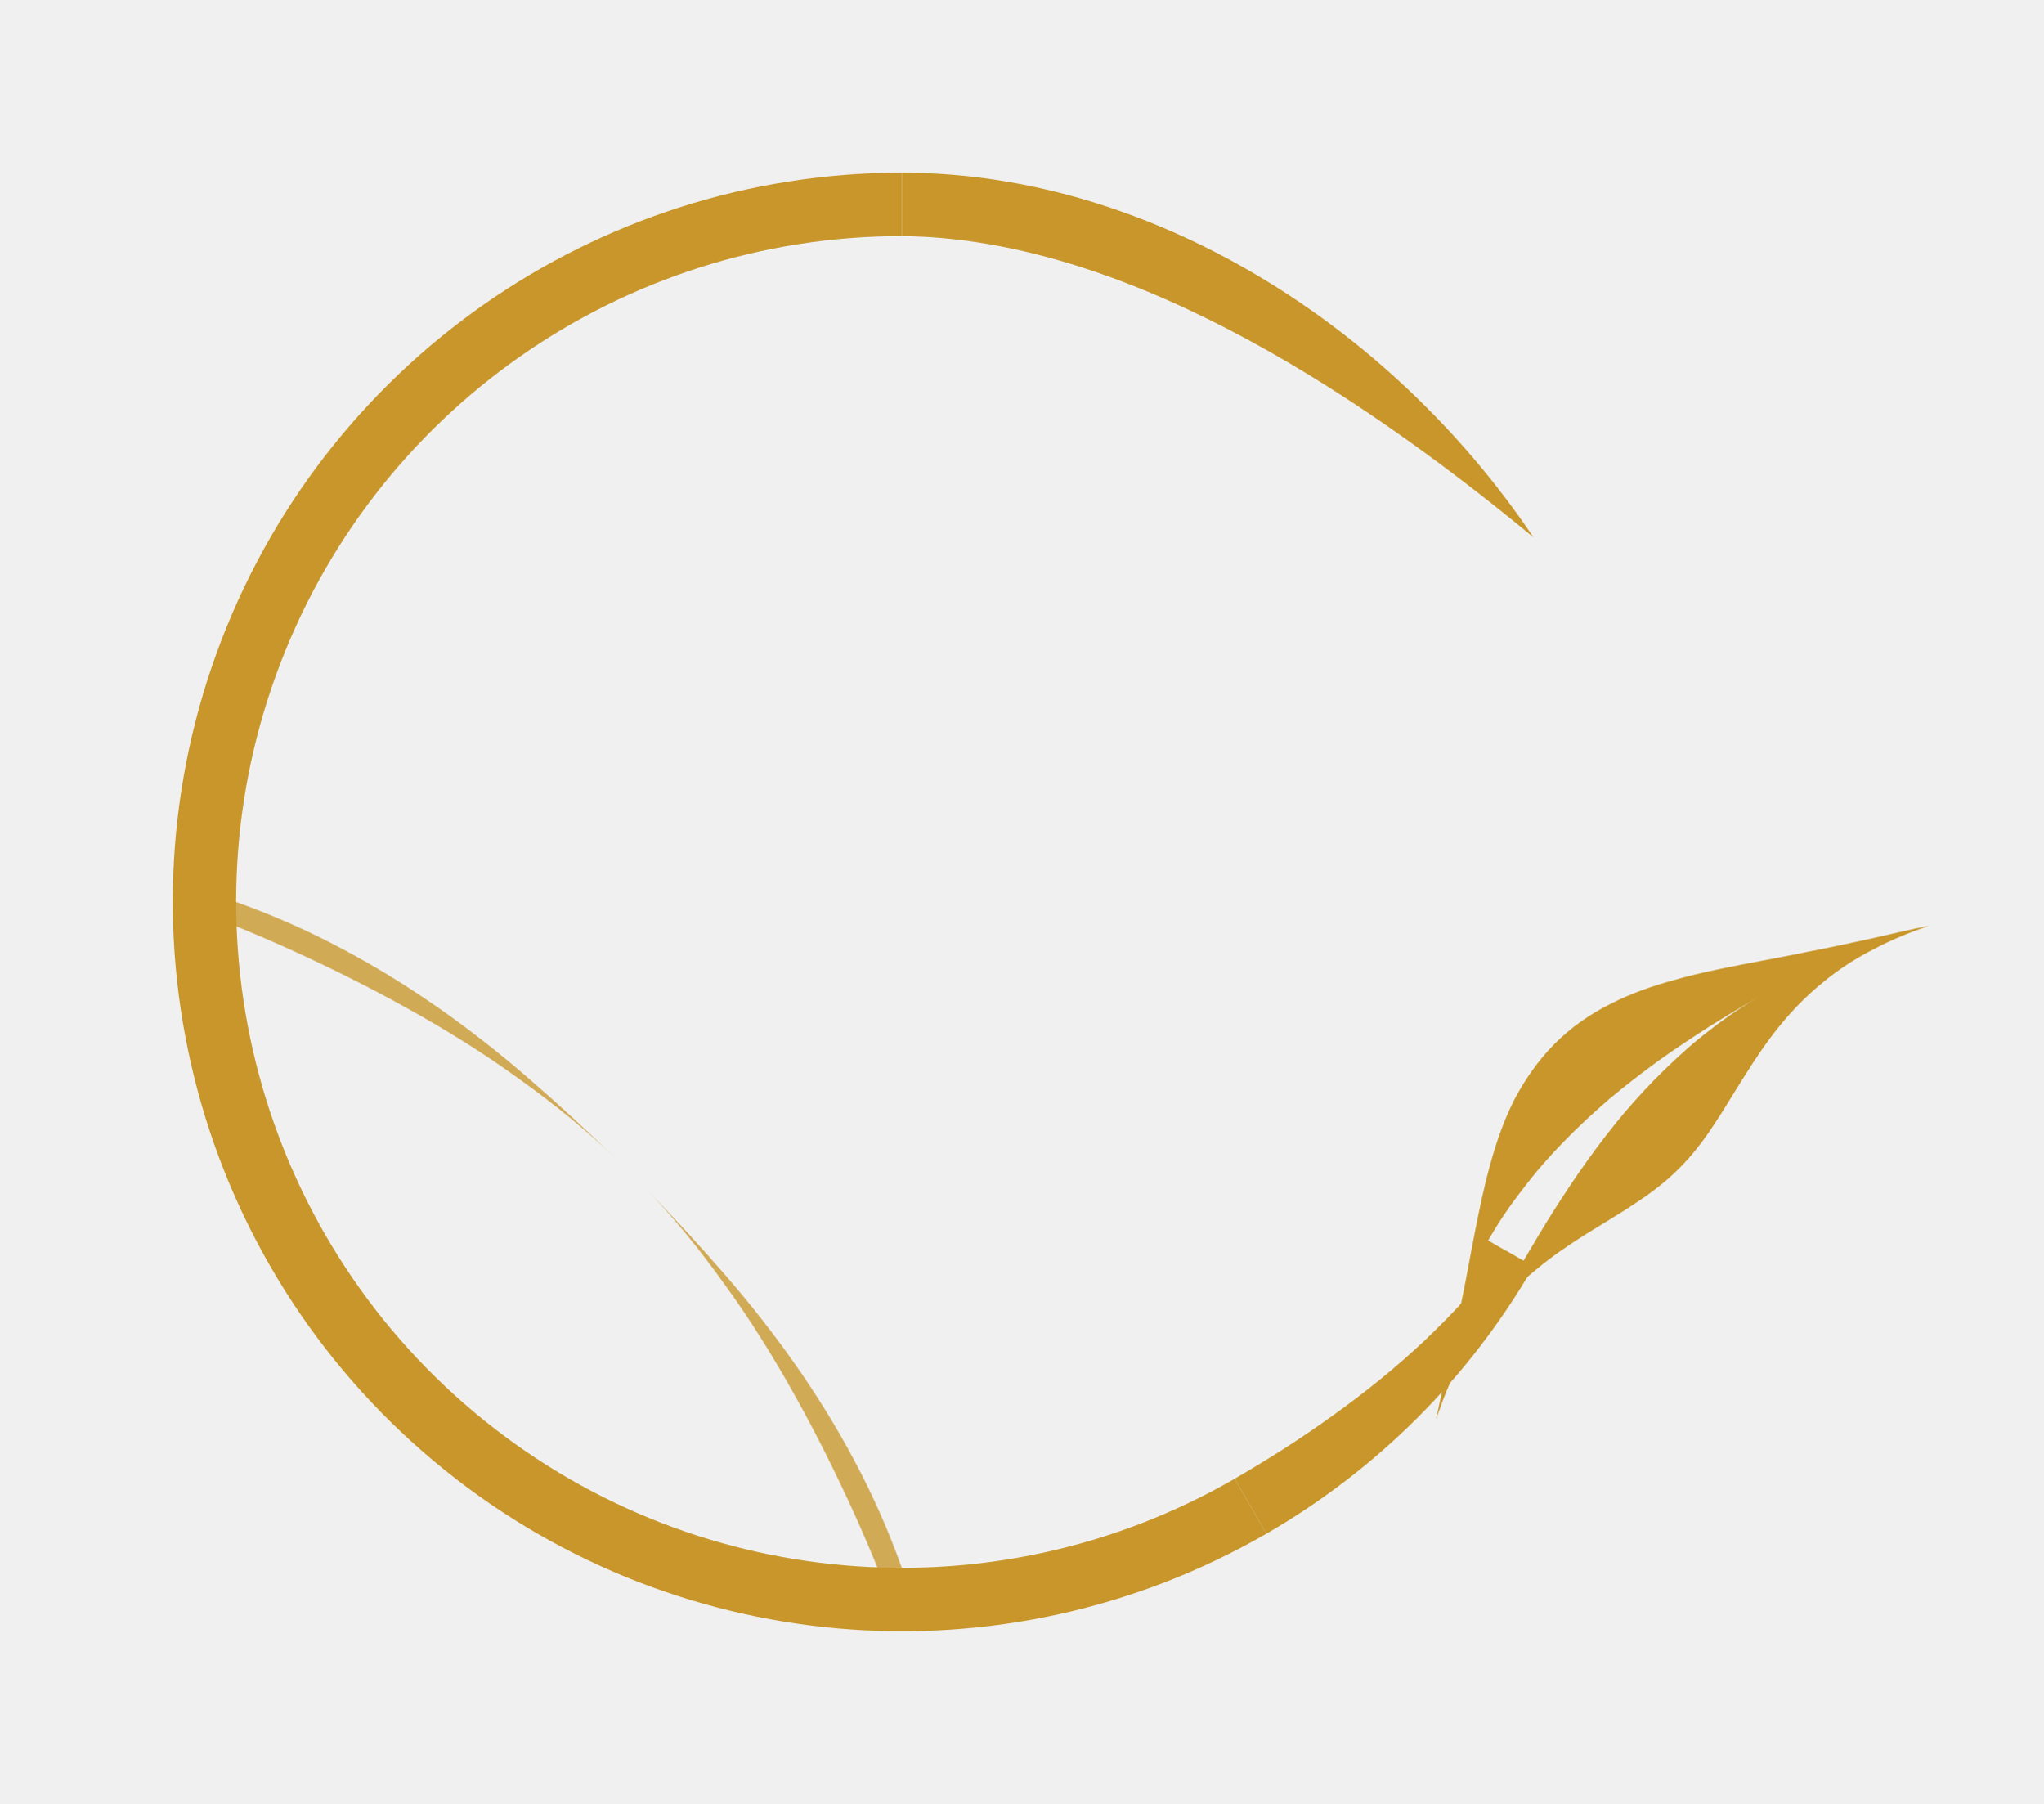
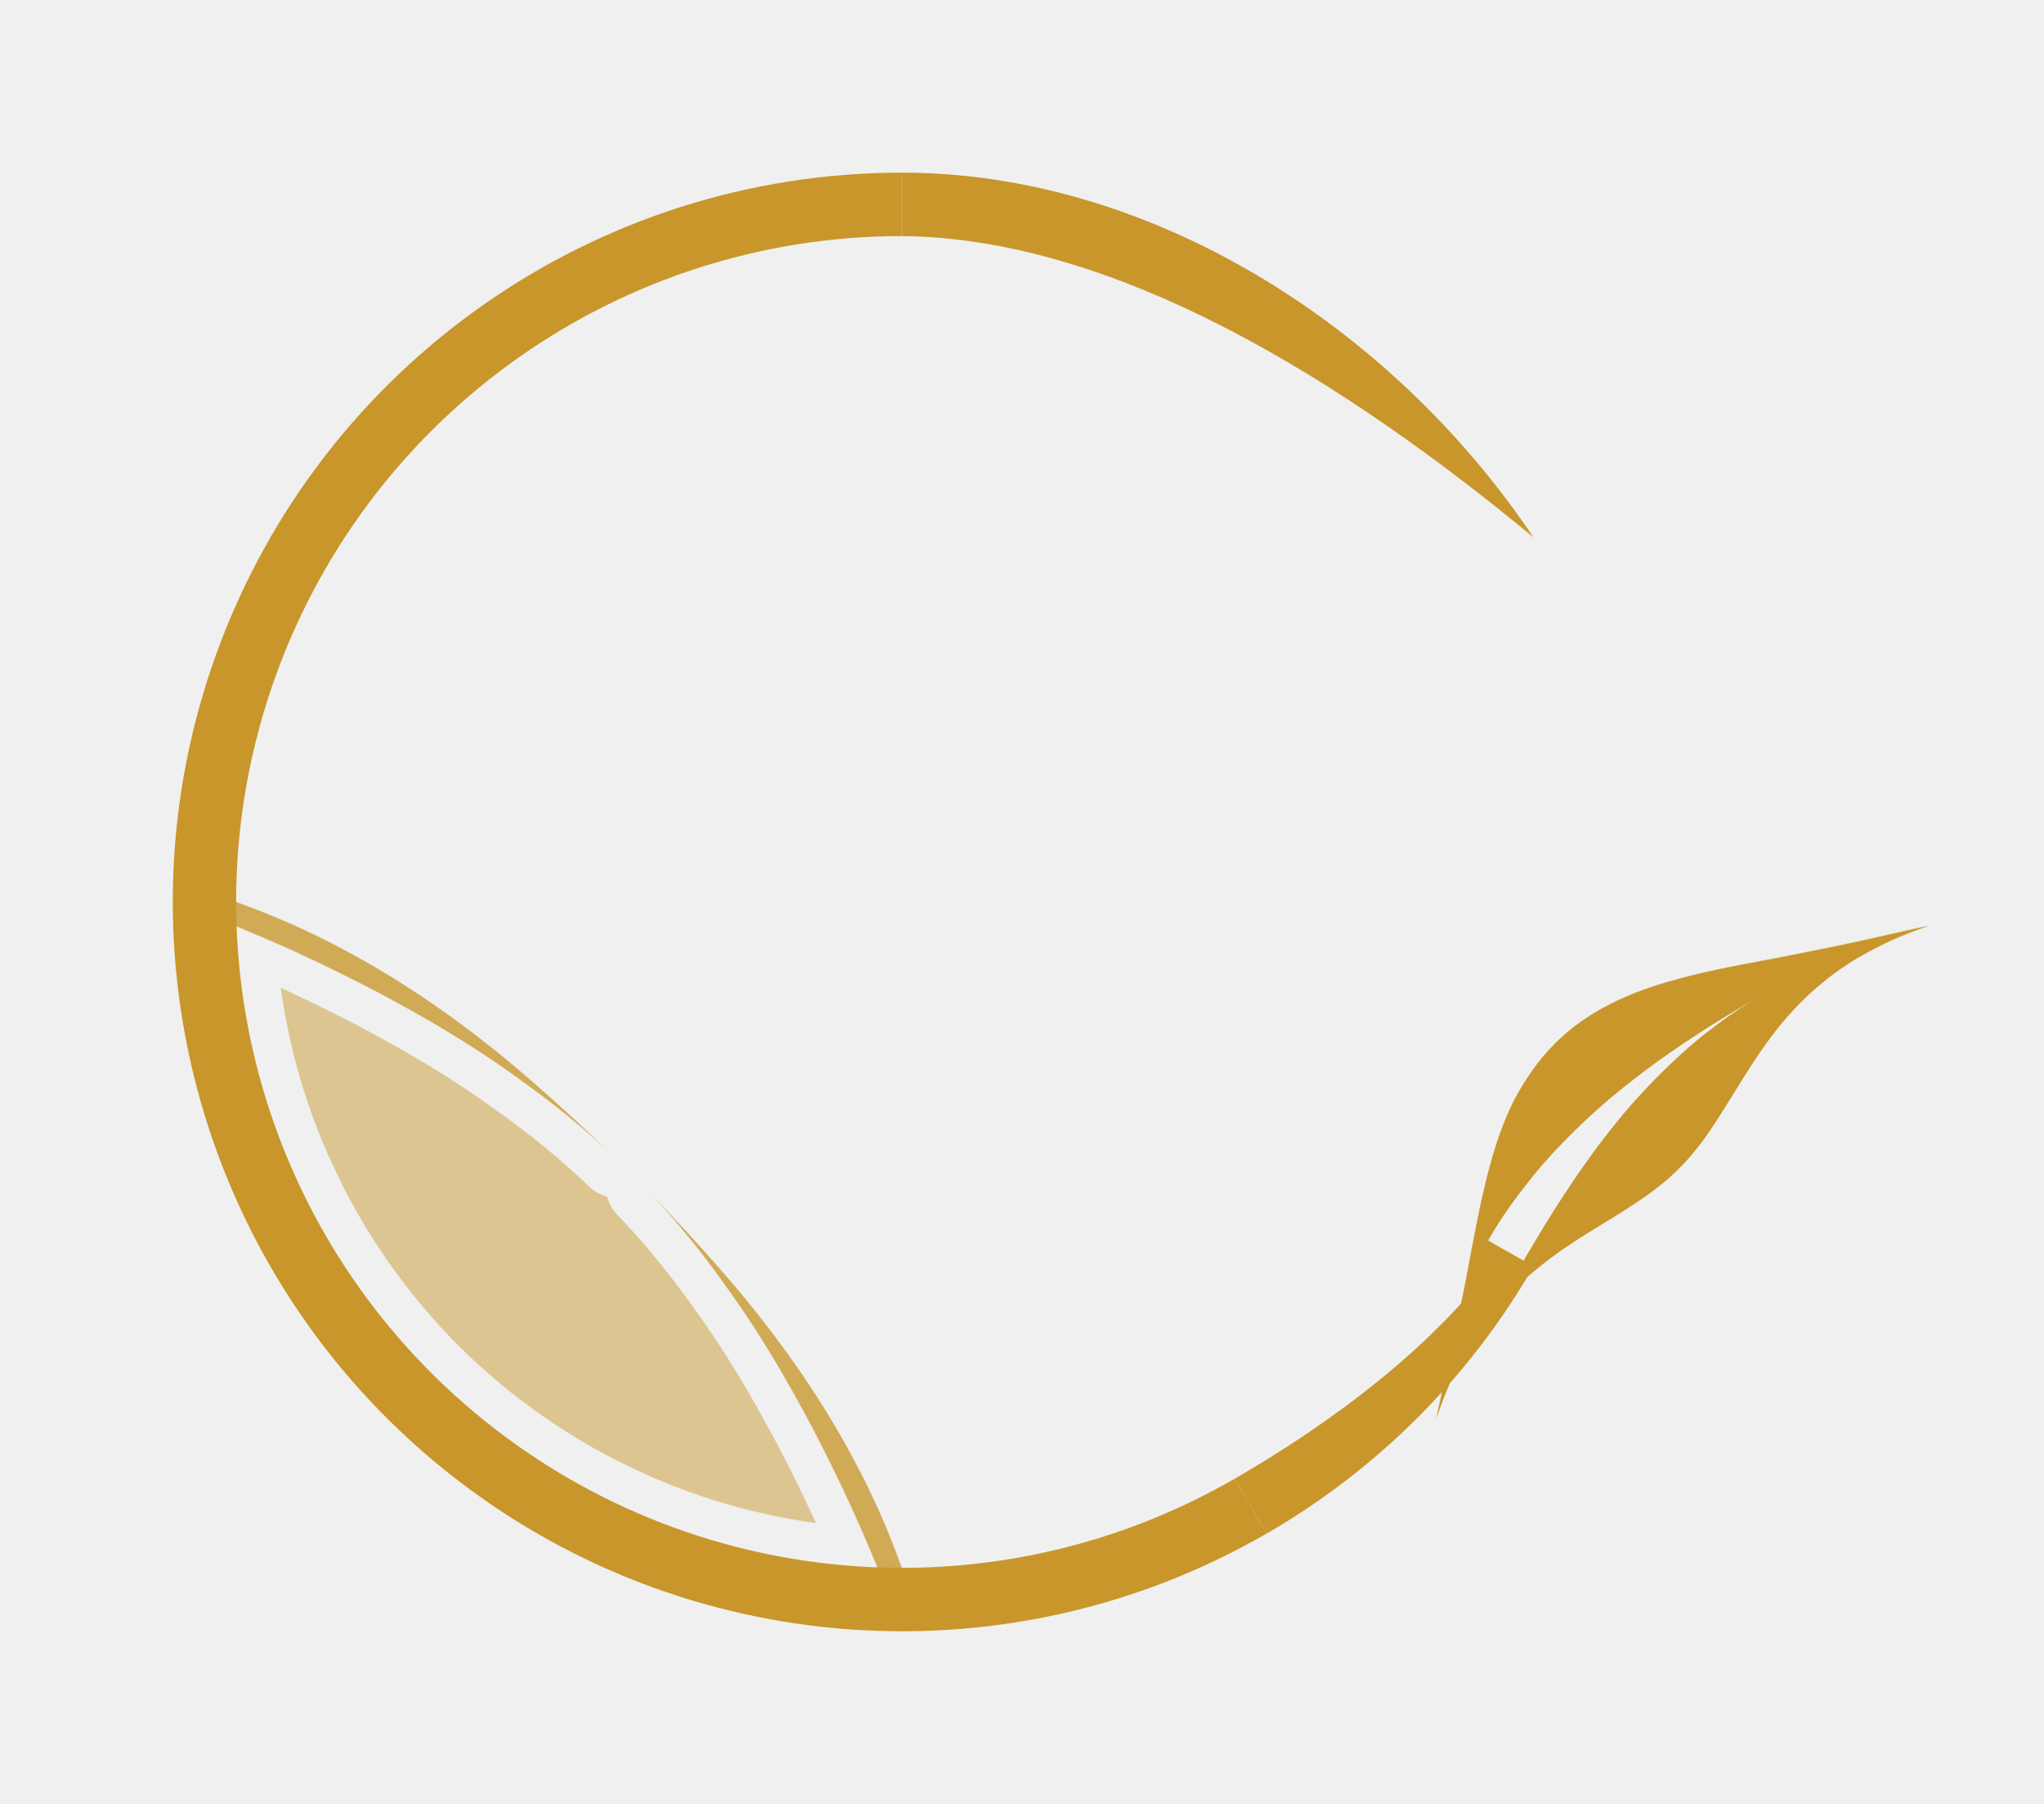
<svg xmlns="http://www.w3.org/2000/svg" viewBox="0 0 580 512" role="img" aria-labelledby="title desc" fill="#c8962a">
  <defs>
    <path id="leaf-vein-source" d="M432.5,357.9              C435.5,352.8 438.1,347.4 440.3,341.9              C442.6,336.5 444.5,330.9 446.1,325.2              C447.7,319.5 449.0,313.8 450.1,308.0              C451.1,302.2 451.9,296.4 452.5,290.6              C453.1,284.9 453.4,279.1 453.7,273.3              C453.9,267.5 454.0,261.8 454.0,256.0              C454.0,261.8 453.6,267.5 452.8,273.2              C452.1,278.9 450.9,284.6 449.5,290.1              C448.1,295.7 446.4,301.1 444.5,306.5              C442.5,311.9 440.4,317.1 438.0,322.3              C435.7,327.4 433.2,332.4 430.6,337.4              C428.0,342.4 425.2,347.3 422.5,352.1              Z" />
    <mask id="transparent-vein" maskUnits="userSpaceOnUse" maskContentUnits="userSpaceOnUse" x="0" y="0" width="580" height="512">
      <rect width="580" height="512" fill="#fff" />
      <use href="#leaf-vein-source" fill="#000" />
    </mask>
+     <path id="lemon-flesh-source" d="M78.7,271.5              C80.5,292.1 85.9,312.5 94.7,331.2              C103.4,350.0 115.5,367.2 130.1,381.9              C144.8,396.5 162.0,408.6 180.8,417.3              C199.5,426.1 219.9,431.5 240.5,433.3              Q185.0,327.0 78.7,271.5              Z" />
+     <path id="lemon-boundary-bottom-source" d="M256.0,463.0              C252.1,452.1 247.6,440.9 242.5,429.6              C237.4,418.4 231.8,407.1 225.7,396.2              C219.6,385.2 213.0,374.6 205.8,364.7              C198.7,354.7 191.1,345.4 183.1,337.1              C191.1,345.4 198.7,353.6 205.8,361.8              C213.0,370.1 219.6,378.5 225.7,387.2              C231.8,395.9 237.4,404.9 242.5,414.5              C247.6,424.0 252.1,434.1 256.0,445.0              Z" />
+     <path id="lemon-boundary-left-source" d="M49.0,256.0              C59.9,259.9 71.1,264.4 82.4,269.5              C93.6,274.6 104.9,280.2 115.8,286.3              C126.8,292.4 137.4,299.0 147.3,306.2              C157.3,313.3 166.6,320.9 174.9,328.9              C166.6,320.9 158.4,313.3 150.2,306.2              C141.9,299.0 133.5,292.4 124.8,286.3              C116.1,280.2 107.1,274.6 97.5,269.5              C88.0,264.4 77.9,259.9 67.0,256.0              Z" />
+     <mask id="lemon-flesh-mask" maskUnits="userSpaceOnUse" maskContentUnits="userSpaceOnUse" x="0" y="0" width="580" height="512">
+       <rect width="580" height="512" fill="#000" />
+       <use href="#lemon-flesh-source" fill="#fff" />
+       <use href="#lemon-boundary-bottom-source" fill="#000" stroke="#000" stroke-width="22" stroke-linejoin="round" />
+       <use href="#lemon-boundary-left-source" fill="#000" stroke="#000" stroke-width="22" stroke-linejoin="round" />
+     </mask>
  </defs>
  <g>
    <path d="M435.3,152.5 C394.8,92.2 326.4,49 256,49 L256,67 C317.4,67.6 382.2,108.6 435.3,152.5 Z" />
    <path d="M256,49 A207,207 0 1,0 359.5,435.3 L350.5,419.7 A189,189 0 1,1 256,67 Z" />
    <path d="M435.3,359.5              A207,207 0 0,1 359.5,435.3              L350.5,419.7              C360.0,414.2 369.3,408.3 378.3,401.8              C387.4,395.3 396.1,388.3 404.4,380.5              C412.6,372.7 420.4,364.2 427.5,355.0              Z" />
  </g>
+   <g id="lemon-flesh" opacity="0.48" mask="url(#lemon-flesh-mask)">
+     <rect width="580" height="512" />
+   </g>
  <g id="lemon-boundary" opacity="0.78">
-     <path d="M256.0,463.0              C252.1,452.1 247.6,440.9 242.5,429.6              C237.4,418.4 231.8,407.1 225.7,396.2              C219.6,385.2 213.0,374.6 205.8,364.7              C198.7,354.7 191.1,345.4 183.1,337.1              C191.1,345.4 198.7,353.6 205.8,361.8              C213.0,370.1 219.6,378.5 225.7,387.2              C231.8,395.9 237.4,404.9 242.5,414.5              C247.6,424.0 252.1,434.1 256.0,445.0              Z" />
-     <path d="M49.0,256.0              C59.9,259.9 71.1,264.4 82.4,269.5              C93.6,274.6 104.9,280.2 115.8,286.3              C126.8,292.4 137.4,299.0 147.3,306.2              C157.3,313.3 166.6,320.9 174.9,328.9              C166.6,320.9 158.4,313.3 150.2,306.2              C141.9,299.0 133.5,292.4 124.8,286.3              C116.1,280.2 107.1,274.6 97.5,269.5              C88.0,264.4 77.9,259.9 67.0,256.0              Z" />
+     <use href="#lemon-boundary-bottom-source" />
+     <use href="#lemon-boundary-left-source" />
  </g>
  <g transform="matrix(-0.5 -0.8660254 -0.8660254 0.5 948.6486 547.7025)">
    <g mask="url(#transparent-vein)">
      <path d="M396.0,396.0                C400.3,392.2 404.6,388.2 408.9,384.3                C413.2,380.3 417.6,376.4 422.2,372.3                C426.7,368.3 431.5,364.3 436.3,360.1                C441.1,355.9 446.1,351.5 450.7,346.8                C455.4,342.1 459.8,337.0 463.4,331.5                C466.9,325.9 469.7,320.0 471.4,313.7                C473.1,307.5 473.7,300.9 473.3,294.3                C473.0,287.7 471.7,281.1 470.0,274.7                C468.4,268.3 466.3,262.1 464.2,256.0                C462.1,249.9 460.0,244.1 458.1,238.3                C456.1,232.6 454.3,226.9 452.5,221.3                C450.8,215.8 449.1,210.2 447.3,204.8                C448.4,210.4 449.2,216.1 449.4,221.9                C449.7,227.7 449.4,233.4 448.4,239.2                C447.5,244.9 445.9,250.5 443.8,256.0                C441.7,261.5 439.1,266.7 436.4,271.8                C433.8,276.8 431.0,281.7 428.7,286.4                C426.3,291.2 424.4,295.9 423.1,300.8                C421.8,305.6 421.1,310.7 420.8,316.0                C420.4,321.3 420.4,326.8 420.2,332.6                C420.0,338.3 419.6,344.1 418.6,349.9                C417.7,355.7 416.3,361.4 414.2,366.8                C412.2,372.2 409.6,377.4 406.5,382.3                C403.4,387.1 399.8,391.7 396.0,396.0                Z" />
    </g>
  </g>
</svg>
